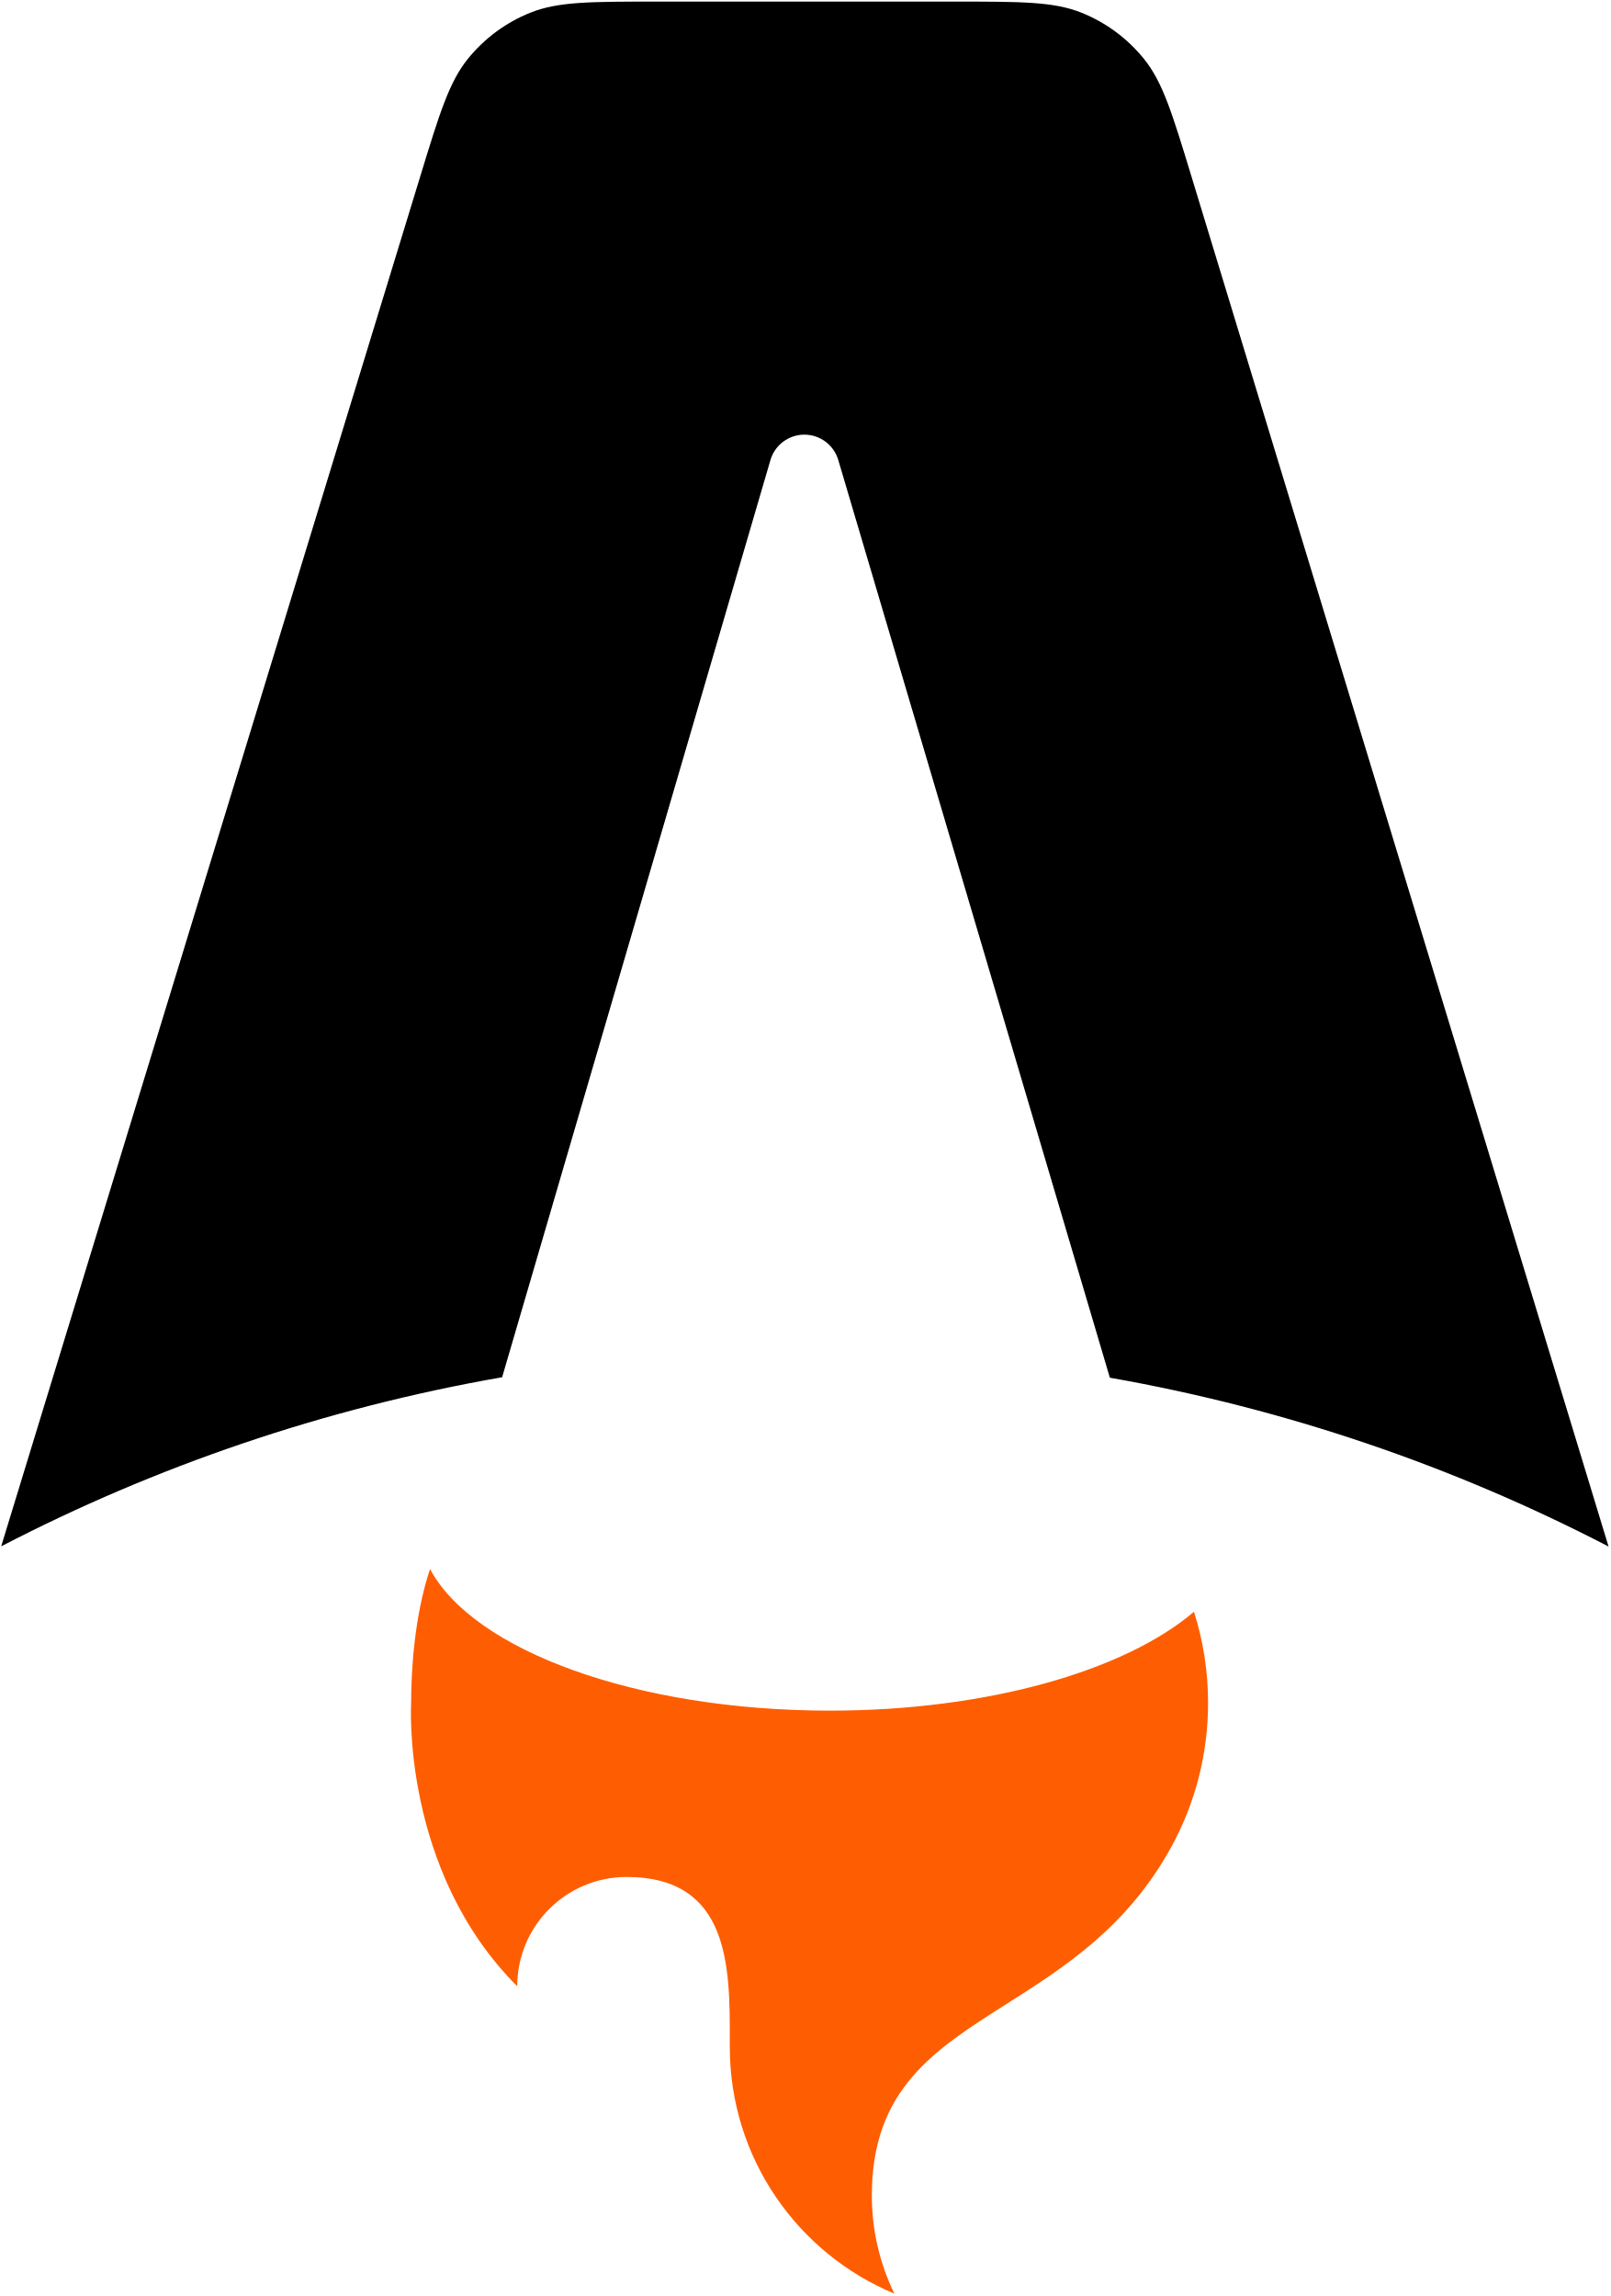
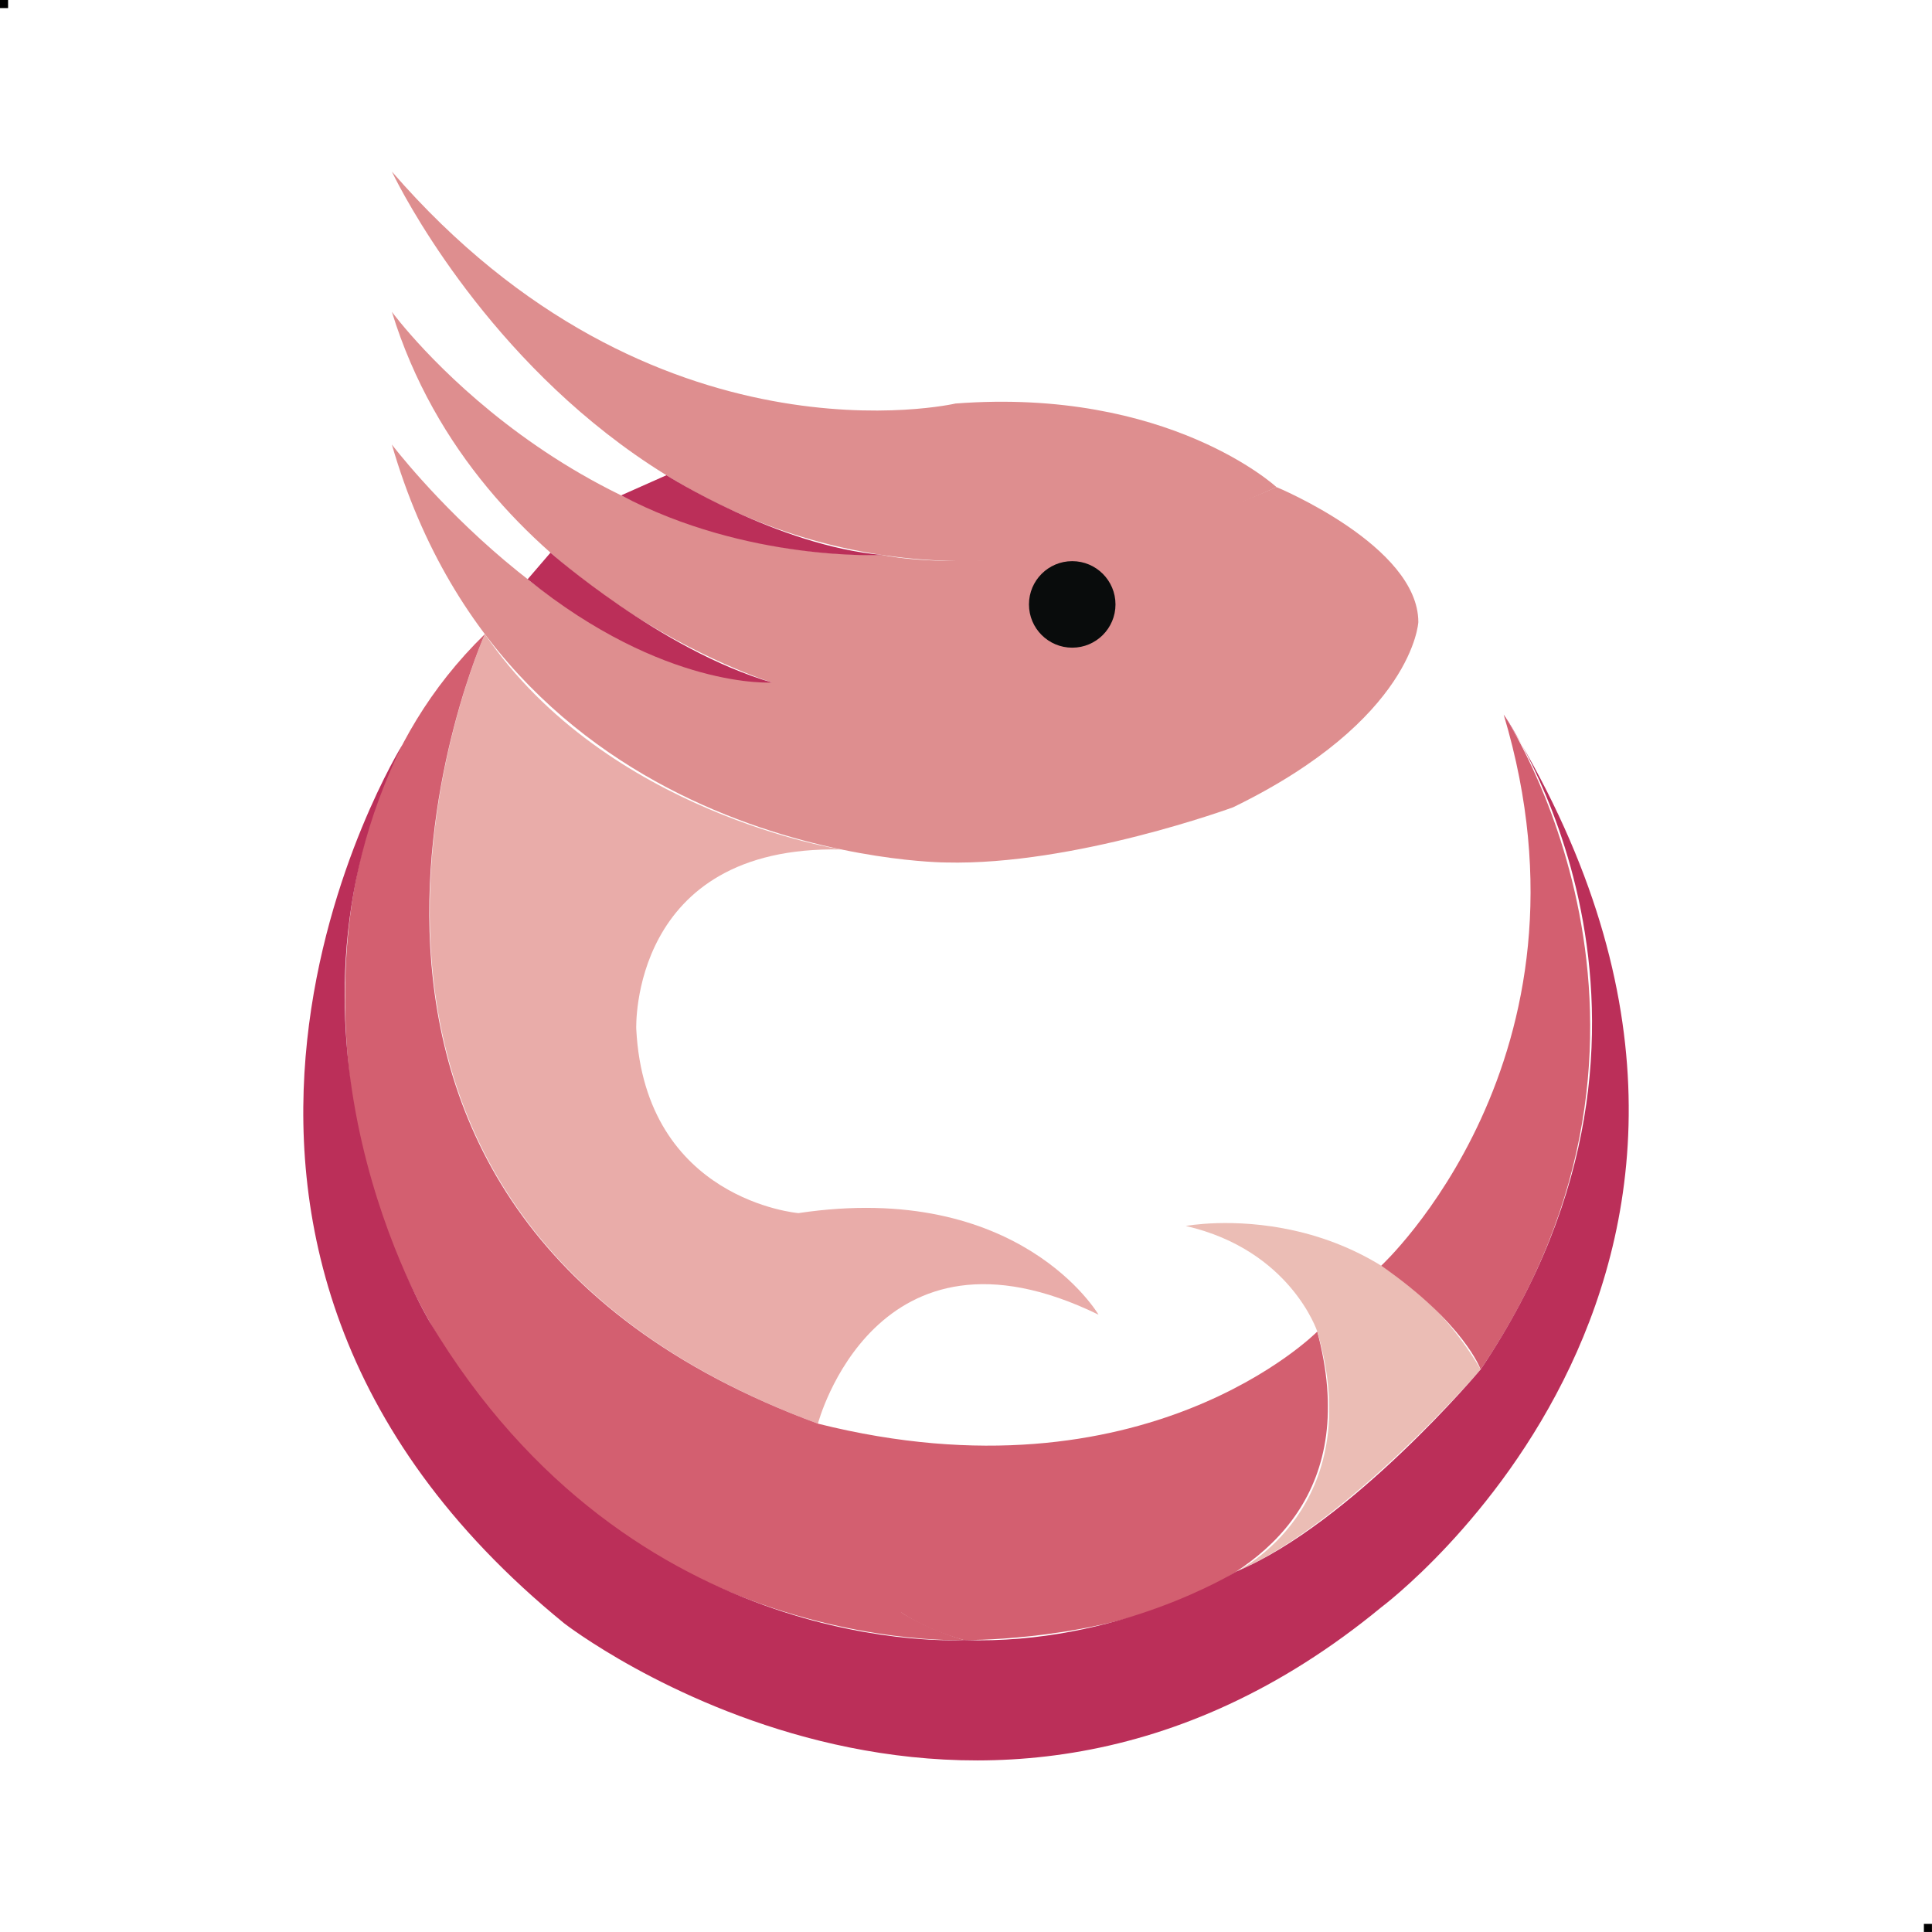
- <svg viewBox="0 0 627 894" fill="none">
-   <path fill-rule="evenodd" clip-rule="evenodd" d="M445.433 22.983C452.722 32.032 456.439 44.243 463.873 68.665L626.281 602.176C566.234 571.026 500.957 548.56 432.115 536.439L326.371 179.099C324.641 173.252 319.27 169.241 313.173 169.241C307.06 169.241 301.68 173.273 299.963 179.14L195.5 536.259C126.338 548.325 60.763 570.832 0.459 602.095L163.664 68.541C171.121 44.162 174.85 31.972 182.14 22.939C188.575 14.965 196.946 8.772 206.454 4.95C217.224 0.622 229.971 0.622 255.466 0.622H372.034C397.562 0.622 410.326 0.622 421.106 4.96C430.622 8.789 438.998 14.995 445.433 22.983Z" fill="currentColor" />
-   <path fill-rule="evenodd" clip-rule="evenodd" d="M464.867 627.566C438.094 650.46 384.655 666.073 323.101 666.073C247.551 666.073 184.229 642.553 167.426 610.921C161.419 629.05 160.072 649.798 160.072 663.052C160.072 663.052 156.114 728.134 201.38 773.401C201.38 749.896 220.435 730.842 243.939 730.842C284.226 730.842 284.181 765.99 284.144 794.506C284.143 795.36 284.142 796.209 284.142 797.051C284.142 840.333 310.595 877.436 348.215 893.075C342.596 881.518 339.444 868.54 339.444 854.825C339.444 813.545 363.679 798.175 391.845 780.311C414.255 766.098 439.155 750.307 456.315 718.629C465.268 702.101 470.352 683.17 470.352 663.052C470.352 650.68 468.43 638.757 464.867 627.566Z" fill="#FF5D01" />
+ <svg xmlns="http://www.w3.org/2000/svg" version="1.1" id="Calque_1" x="0px" y="0px" viewBox="0 0 595.28 595.28" style="enable-background:new 0 0 595.28 595.28;" xml:space="preserve">
+   <style type="text/css">
+ 	.st0{fill:#DE8E8F;}
+ 	.st1{fill:#BB2F59;}
+ 	.st2{fill:#E9ACA9;}
+ 	.st3{fill:#D35F70;}
+ 	.st4{fill:#EBBDB5;}
+ 	.st5{fill:#090C0C;}
+ </style>
+   <path class="st0" d="M120.74,52.86c0,0,85.59,182.82,272.57,97.23c0,0-33.24-30.75-98.89-25.76  C294.42,124.33,201.35,145.93,120.74,52.86z" />
+   <path class="st0" d="M120.74,96.07c0,0,55.37,75.9,151.09,74.93c0,0,48.76,11.05,121.48-20.92c0,0,43.7,18.08,43.7,41.6  c0,0-1.5,30.03-57.05,57.05c0,0-49.04,18.02-88.58,17.01c0,0-133.49-0.33-170.64-128.77c0,0,53.76,70.97,117.1,73.31  C237.84,210.29,147.34,182.44,120.74,96.07z" />
+   <path class="st1" d="M191.38,152.63l13.97-6.21c0,0,34.14,21.71,66.49,24.58C271.83,171.01,230.27,173.16,191.38,152.63z" />
+   <path class="st1" d="M162.58,178.47l7.03-8.18c0,0,34.01,30.03,68.23,40C237.84,210.29,204.69,212.52,162.58,178.47z" />
+   <path class="st2" d="M149.4,195.38c0,0-78.71,176.12,102.61,243.27c0,0,17.63-67.15,86.46-33.58c0,0-24.25-41.5-92.47-31.29  c0,0-47.27-3.94-49.96-56.76c0,0-2.1-56.66,63.15-55.28C259.19,261.73,187.11,250.66,149.4,195.38z" />
+   <path class="st3" d="M297,505.33c0,0-134.29,5.8-182.7-139.43c0,0-32.93-104.26,35.1-170.52c0,0-79.11,176.21,102.61,243.27  C252.01,438.65,240.31,488.03,297,505.33z" />
+   <path class="st3" d="M405.87,410.28c0,0-52.96,53.67-153.86,28.37c0,0-8.02,51.84,44.99,66.68  C297,505.33,431.66,507.27,405.87,410.28z" />
+   <path class="st4" d="M365.36,377.74c0,0,58.32-11.05,90.86,44.2c0,0-41.1,47.7-75.32,62.28c0,0,40.89-19.46,24.98-73.95  C405.87,410.28,397.67,385.17,365.36,377.74z" />
+   <path class="st3" d="M463.31,220.18c0,0,64.45,96.06-7.1,201.76c0,0-5.04-14.19-30.64-31.96  C425.57,389.98,494.99,325.91,463.31,220.18z" />
+   <path class="st1" d="M124.03,229.4c0,0-94.99,152.75,49.84,270.8c0,0,126.45,98.21,251.71-4.96c0,0,142.66-106.2,37.74-275.06  c0,0,65.72,93.36-7.1,201.76c0,0-39.67,47.33-75.32,62.28c0,0-36.63,22.74-83.89,21.1c0,0-101.98,6.68-164.6-98.02  C132.4,407.31,79.5,319.22,124.03,229.4z" />
+   <circle class="st5" cx="330.37" cy="186.23" r="13.33" />
+   <polygon class="st3" points="252.01,438.65 284.35,477.86 276.21,500.86 245.35,484.22 229.64,450.36 " />
+   <rect width="2.49" height="2.49" />
+   <rect x="592.78" y="592.78" width="2.49" height="2.49" />
</svg>
